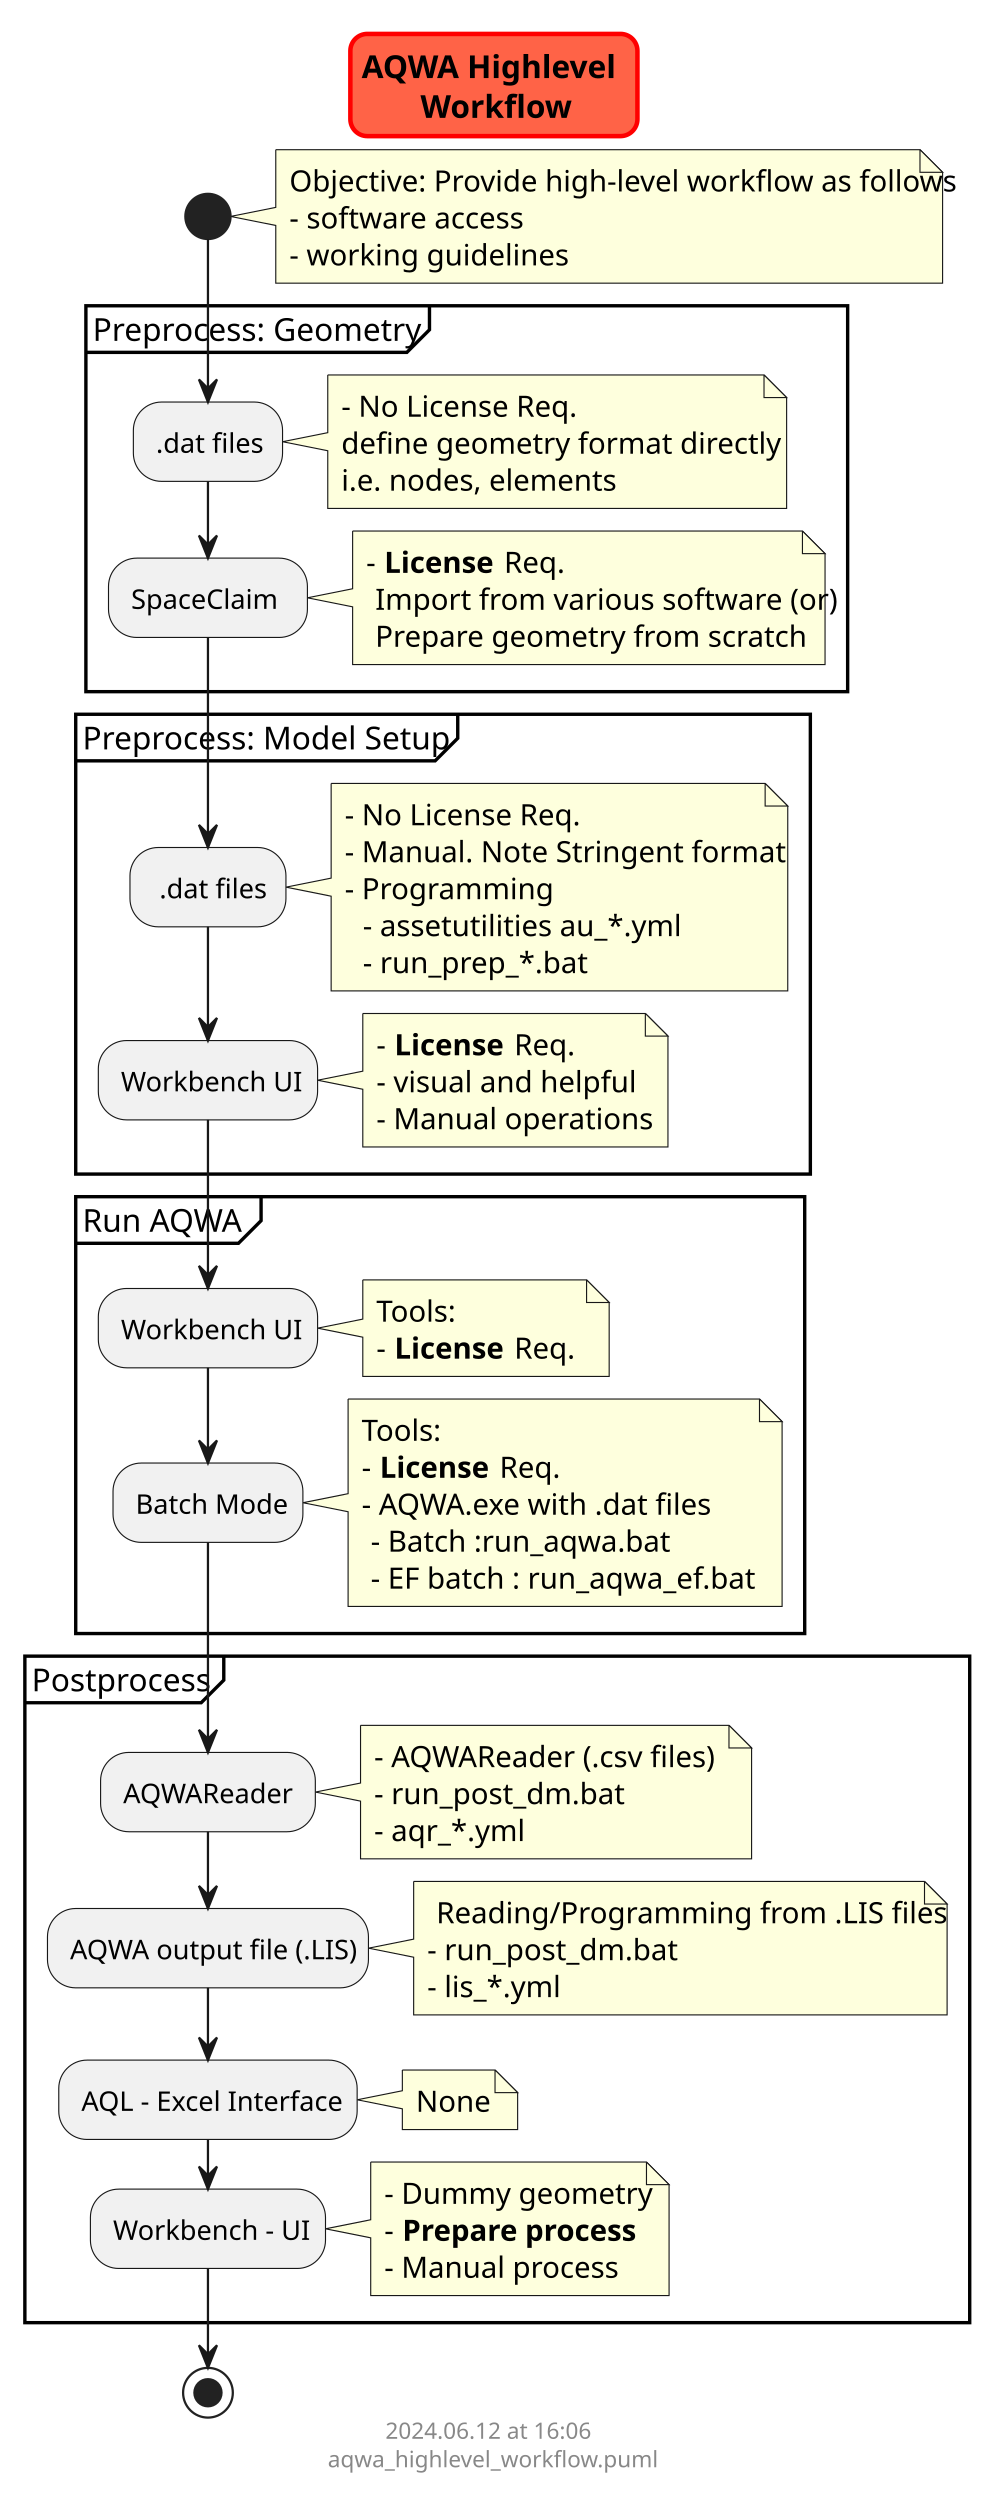
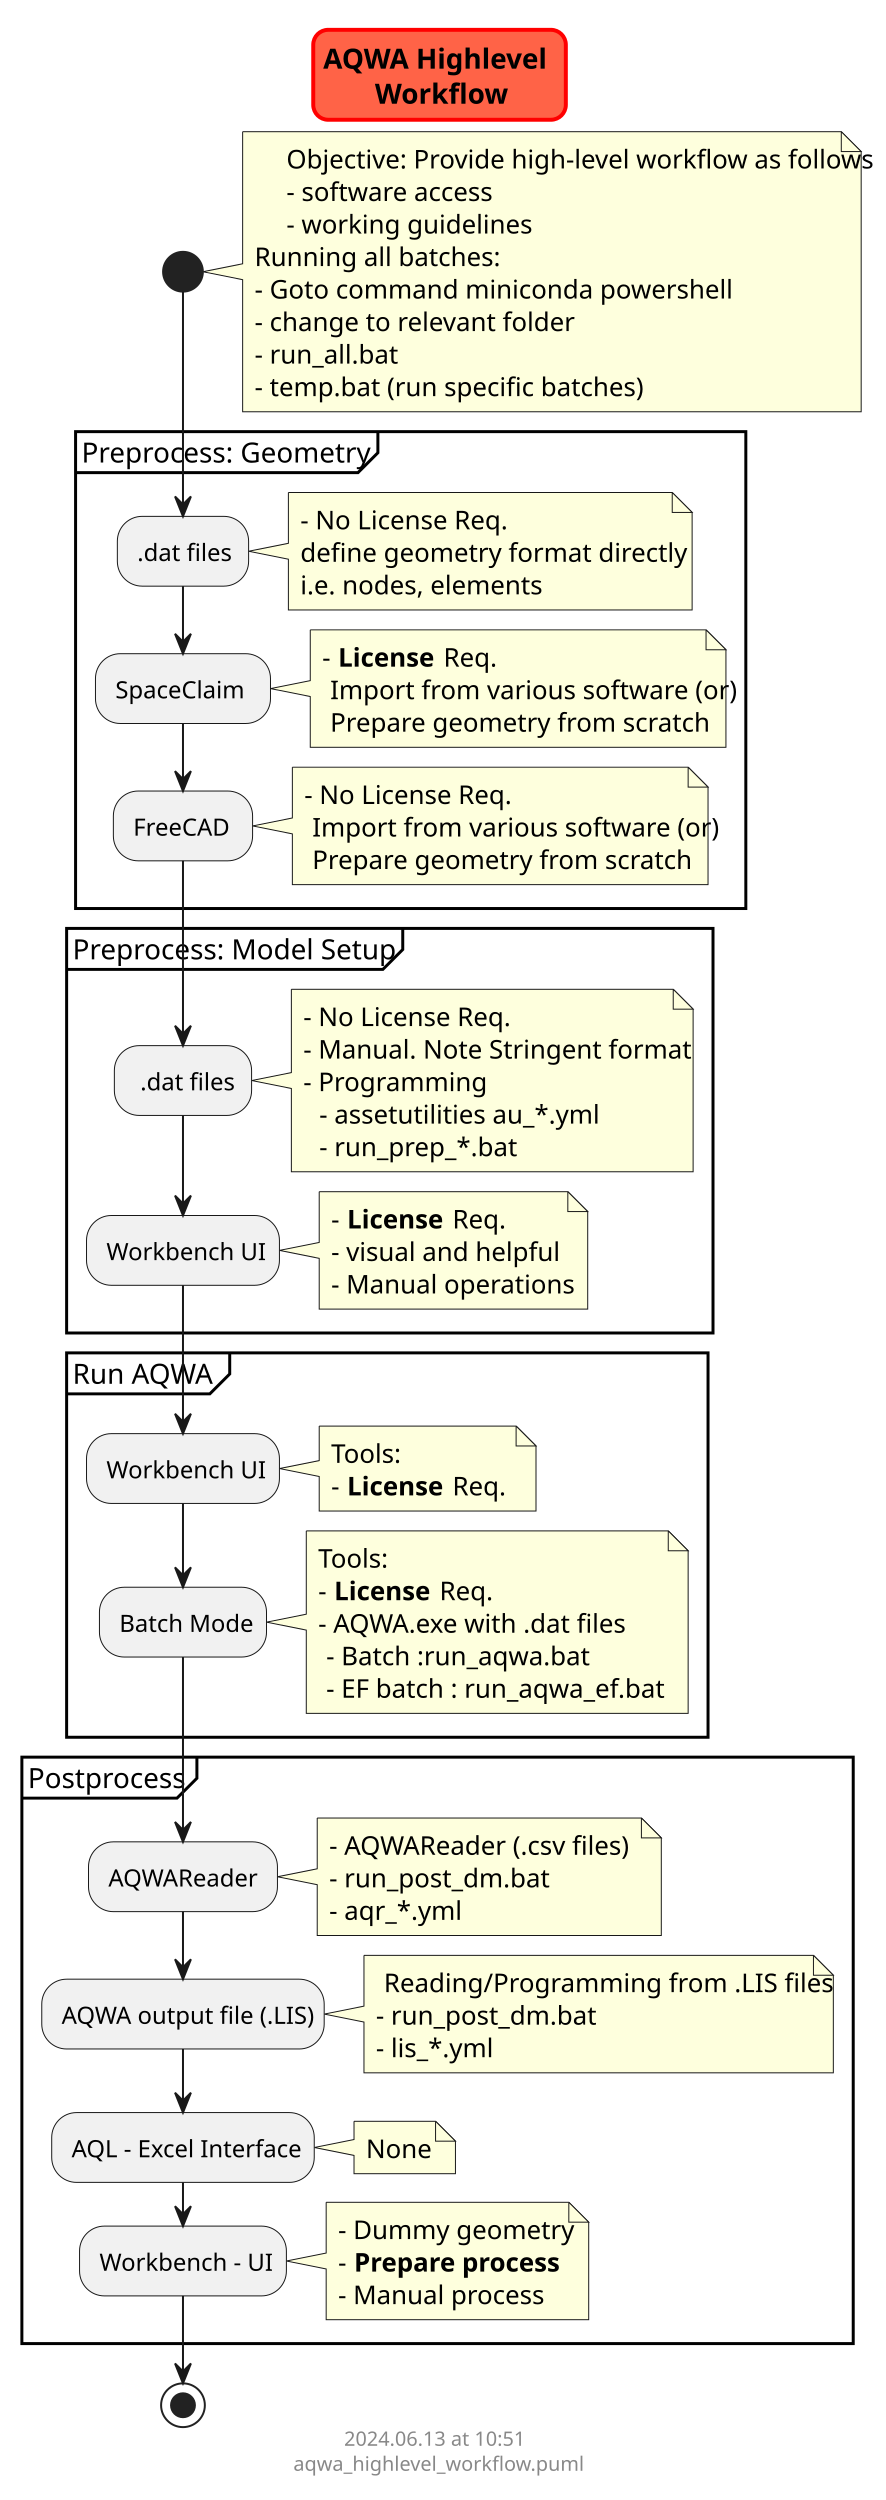
- <svg xmlns="http://www.w3.org/2000/svg" contentStyleType="text/css" height="3318px" preserveAspectRatio="none" style="width:1320px;height:3318px;background:#FFFFFF;" version="1.1" viewBox="0 0 1320 3318" width="1320px" zoomAndPan="magnify">
+ <svg xmlns="http://www.w3.org/2000/svg" contentStyleType="text/css" height="3771px" preserveAspectRatio="none" style="width:1335px;height:3771px;background:#FFFFFF;" version="1.1" viewBox="0 0 1335 3771" width="1335px" zoomAndPan="magnify">
  <defs />
  <g>
-     <rect fill="#FF6347" height="135.656" id="_title" rx="22.5" ry="22.5" style="stroke:#FF0000;stroke-width:6.0;" width="381" x="465" y="45" />
-     <text fill="#000000" font-family="sans-serif" font-size="42" font-weight="bold" lengthAdjust="spacing" textLength="339" x="480" y="103.6">AQWA Highlevel</text>
-     <text fill="#000000" font-family="sans-serif" font-size="42" font-weight="bold" lengthAdjust="spacing" textLength="195" x="558" y="156.428">Workflow</text>
-     <path d="M366,198.656 L366,275.238 L306,287.238 L366,299.238 L366,375.82 A0,0 0 0 0 366,375.82 L1251,375.82 A0,0 0 0 0 1251,375.82 L1251,228.656 L1221,198.656 L366,198.656 A0,0 0 0 0 366,198.656 " fill="#FEFFDD" style="stroke:#181818;stroke-width:1.5;" />
-     <path d="M1221,198.656 L1221,228.656 L1251,228.656 L1221,198.656 " fill="#FEFFDD" style="stroke:#181818;stroke-width:1.5;" />
-     <text fill="#000000" font-family="sans-serif" font-size="39" lengthAdjust="spacing" textLength="822" x="384" y="254.142">Objective: Provide high-level workflow as follows</text>
-     <text fill="#000000" font-family="sans-serif" font-size="39" lengthAdjust="spacing" textLength="306" x="384" y="303.196">- software access</text>
-     <text fill="#000000" font-family="sans-serif" font-size="39" lengthAdjust="spacing" textLength="342" x="384" y="352.251">- working guidelines</text>
-     <ellipse cx="276" cy="287.238" fill="#222222" rx="30" ry="30" style="stroke:#222222;stroke-width:3.0;" />
-     <rect fill="none" height="512.156" style="stroke:#000000;stroke-width:4.5;" width="1011" x="114" y="405.82" />
-     <path d="M570,405.82 L570,437.648 L540,467.648 L114,467.648 " fill="none" style="stroke:#000000;stroke-width:4.5;" />
-     <text fill="#000000" font-family="sans-serif" font-size="42" lengthAdjust="spacing" textLength="426" x="123" y="452.42">Preprocess: Geometry</text>
-     <path d="M435,497.648 L435,574.231 L375,586.231 L435,598.231 L435,674.812 A0,0 0 0 0 435,674.812 L1044,674.812 A0,0 0 0 0 1044,674.812 L1044,527.648 L1014,497.648 L435,497.648 A0,0 0 0 0 435,497.648 " fill="#FEFFDD" style="stroke:#181818;stroke-width:1.5;" />
-     <path d="M1014,497.648 L1014,527.648 L1044,527.648 L1014,497.648 " fill="#FEFFDD" style="stroke:#181818;stroke-width:1.5;" />
-     <text fill="#000000" font-family="sans-serif" font-size="39" lengthAdjust="spacing" textLength="312" x="453" y="553.134">- No License Req.</text>
-     <text fill="#000000" font-family="sans-serif" font-size="39" lengthAdjust="spacing" textLength="534" x="453" y="602.188">define geometry format directly</text>
-     <text fill="#000000" font-family="sans-serif" font-size="39" lengthAdjust="spacing" textLength="354" x="453" y="651.243">i.e. nodes, elements</text>
-     <rect fill="#F1F1F1" height="105.281" rx="37.5" ry="37.5" style="stroke:#181818;stroke-width:1.5;" width="198" x="177" y="533.59" />
-     <text fill="#000000" font-family="sans-serif" font-size="36" lengthAdjust="spacing" textLength="138" x="207" y="600.961">.dat files</text>
-     <path d="M468,704.812 L468,781.394 L408,793.394 L468,805.394 L468,881.977 A0,0 0 0 0 468,881.977 L1095,881.977 A0,0 0 0 0 1095,881.977 L1095,734.812 L1065,704.812 L468,704.812 A0,0 0 0 0 468,704.812 " fill="#FEFFDD" style="stroke:#181818;stroke-width:1.5;" />
-     <path d="M1065,704.812 L1065,734.812 L1095,734.812 L1065,704.812 " fill="#FEFFDD" style="stroke:#181818;stroke-width:1.5;" />
-     <text fill="#000000" font-family="sans-serif" font-size="39" lengthAdjust="spacing" textLength="12" x="486" y="760.298">-</text>
-     <text fill="#000000" font-family="sans-serif" font-size="39" font-weight="bold" lengthAdjust="spacing" textLength="147" x="510" y="760.298">License</text>
-     <text fill="#000000" font-family="sans-serif" font-size="39" lengthAdjust="spacing" textLength="81" x="669" y="760.298">Req.</text>
-     <text fill="#000000" font-family="sans-serif" font-size="39" lengthAdjust="spacing" textLength="552" x="498" y="809.352">Import from various software (or)</text>
-     <text fill="#000000" font-family="sans-serif" font-size="39" lengthAdjust="spacing" textLength="537" x="498" y="858.407">Prepare geometry from scratch</text>
-     <rect fill="#F1F1F1" height="105.281" rx="37.5" ry="37.5" style="stroke:#181818;stroke-width:1.5;" width="264" x="144" y="740.754" />
-     <text fill="#000000" font-family="sans-serif" font-size="36" lengthAdjust="spacing" textLength="204" x="174" y="808.125">SpaceClaim</text>
-     <rect fill="none" height="610.266" style="stroke:#000000;stroke-width:4.5;" width="975" x="100.5" y="947.977" />
-     <path d="M607.5,947.977 L607.5,979.805 L577.5,1009.805 L100.5,1009.805 " fill="none" style="stroke:#000000;stroke-width:4.5;" />
-     <text fill="#000000" font-family="sans-serif" font-size="42" lengthAdjust="spacing" textLength="477" x="109.5" y="994.576">Preprocess: Model Setup</text>
-     <path d="M439.5,1039.805 L439.5,1165.441 L379.5,1177.441 L439.5,1189.441 L439.5,1315.078 A0,0 0 0 0 439.5,1315.078 L1045.5,1315.078 A0,0 0 0 0 1045.5,1315.078 L1045.5,1069.805 L1015.5,1039.805 L439.5,1039.805 A0,0 0 0 0 439.5,1039.805 " fill="#FEFFDD" style="stroke:#181818;stroke-width:1.5;" />
-     <path d="M1015.5,1039.805 L1015.5,1069.805 L1045.5,1069.805 L1015.5,1039.805 " fill="#FEFFDD" style="stroke:#181818;stroke-width:1.5;" />
-     <text fill="#000000" font-family="sans-serif" font-size="39" lengthAdjust="spacing" textLength="312" x="457.5" y="1095.29">- No License Req.</text>
-     <text fill="#000000" font-family="sans-serif" font-size="39" lengthAdjust="spacing" textLength="543" x="457.5" y="1144.345">- Manual. Note Stringent format</text>
-     <text fill="#000000" font-family="sans-serif" font-size="39" lengthAdjust="spacing" textLength="255" x="457.5" y="1193.399">- Programming</text>
-     <text fill="#000000" font-family="sans-serif" font-size="39" lengthAdjust="spacing" textLength="408" x="481.5" y="1242.454">- assetutilities au_*.yml</text>
-     <text fill="#000000" font-family="sans-serif" font-size="39" lengthAdjust="spacing" textLength="276" x="481.5" y="1291.509">- run_prep_*.bat</text>
-     <rect fill="#F1F1F1" height="105.281" rx="37.5" ry="37.5" style="stroke:#181818;stroke-width:1.5;" width="207" x="172.5" y="1124.801" />
-     <text fill="#000000" font-family="sans-serif" font-size="36" lengthAdjust="spacing" textLength="138" x="211.5" y="1192.172">.dat files</text>
-     <path d="M481.5,1345.078 L481.5,1421.66 L421.5,1433.66 L481.5,1445.66 L481.5,1522.242 A0,0 0 0 0 481.5,1522.242 L886.5,1522.242 A0,0 0 0 0 886.5,1522.242 L886.5,1375.078 L856.5,1345.078 L481.5,1345.078 A0,0 0 0 0 481.5,1345.078 " fill="#FEFFDD" style="stroke:#181818;stroke-width:1.5;" />
-     <path d="M856.5,1345.078 L856.5,1375.078 L886.5,1375.078 L856.5,1345.078 " fill="#FEFFDD" style="stroke:#181818;stroke-width:1.5;" />
-     <text fill="#000000" font-family="sans-serif" font-size="39" lengthAdjust="spacing" textLength="12" x="499.5" y="1400.563">-</text>
-     <text fill="#000000" font-family="sans-serif" font-size="39" font-weight="bold" lengthAdjust="spacing" textLength="147" x="523.5" y="1400.563">License</text>
-     <text fill="#000000" font-family="sans-serif" font-size="39" lengthAdjust="spacing" textLength="81" x="682.5" y="1400.563">Req.</text>
-     <text fill="#000000" font-family="sans-serif" font-size="39" lengthAdjust="spacing" textLength="318" x="499.5" y="1449.618">- visual and helpful</text>
-     <text fill="#000000" font-family="sans-serif" font-size="39" lengthAdjust="spacing" textLength="342" x="499.5" y="1498.673">- Manual operations</text>
-     <rect fill="#F1F1F1" height="105.281" rx="37.5" ry="37.5" style="stroke:#181818;stroke-width:1.5;" width="291" x="130.5" y="1381.02" />
-     <text fill="#000000" font-family="sans-serif" font-size="36" lengthAdjust="spacing" textLength="231" x="160.5" y="1448.391">Workbench UI</text>
-     <rect fill="none" height="579.797" style="stroke:#000000;stroke-width:4.5;" width="967.5" x="100.5" y="1588.242" />
-     <path d="M346.5,1588.242 L346.5,1620.07 L316.5,1650.07 L100.5,1650.07 " fill="none" style="stroke:#000000;stroke-width:4.5;" />
-     <text fill="#000000" font-family="sans-serif" font-size="42" lengthAdjust="spacing" textLength="216" x="109.5" y="1634.842">Run AQWA</text>
-     <path d="M481.5,1698.656 L481.5,1750.711 L421.5,1762.711 L481.5,1774.711 L481.5,1826.766 A0,0 0 0 0 481.5,1826.766 L808.5,1826.766 A0,0 0 0 0 808.5,1826.766 L808.5,1728.656 L778.5,1698.656 L481.5,1698.656 A0,0 0 0 0 481.5,1698.656 " fill="#FEFFDD" style="stroke:#181818;stroke-width:1.5;" />
-     <path d="M778.5,1698.656 L778.5,1728.656 L808.5,1728.656 L778.5,1698.656 " fill="#FEFFDD" style="stroke:#181818;stroke-width:1.5;" />
-     <text fill="#000000" font-family="sans-serif" font-size="39" lengthAdjust="spacing" textLength="105" x="499.5" y="1754.142">Tools:</text>
-     <text fill="#000000" font-family="sans-serif" font-size="39" lengthAdjust="spacing" textLength="12" x="499.5" y="1803.196">-</text>
-     <text fill="#000000" font-family="sans-serif" font-size="39" font-weight="bold" lengthAdjust="spacing" textLength="147" x="523.5" y="1803.196">License</text>
-     <text fill="#000000" font-family="sans-serif" font-size="39" lengthAdjust="spacing" textLength="81" x="682.5" y="1803.196">Req.</text>
-     <rect fill="#F1F1F1" height="105.281" rx="37.5" ry="37.5" style="stroke:#181818;stroke-width:1.5;" width="291" x="130.5" y="1710.07" />
-     <text fill="#000000" font-family="sans-serif" font-size="36" lengthAdjust="spacing" textLength="231" x="160.5" y="1777.441">Workbench UI</text>
-     <path d="M462,1856.766 L462,1982.402 L402,1994.402 L462,2006.402 L462,2132.039 A0,0 0 0 0 462,2132.039 L1038,2132.039 A0,0 0 0 0 1038,2132.039 L1038,1886.766 L1008,1856.766 L462,1856.766 A0,0 0 0 0 462,1856.766 " fill="#FEFFDD" style="stroke:#181818;stroke-width:1.5;" />
-     <path d="M1008,1856.766 L1008,1886.766 L1038,1886.766 L1008,1856.766 " fill="#FEFFDD" style="stroke:#181818;stroke-width:1.5;" />
-     <text fill="#000000" font-family="sans-serif" font-size="39" lengthAdjust="spacing" textLength="105" x="480" y="1912.251">Tools:</text>
-     <text fill="#000000" font-family="sans-serif" font-size="39" lengthAdjust="spacing" textLength="12" x="480" y="1961.306">-</text>
-     <text fill="#000000" font-family="sans-serif" font-size="39" font-weight="bold" lengthAdjust="spacing" textLength="147" x="504" y="1961.306">License</text>
-     <text fill="#000000" font-family="sans-serif" font-size="39" lengthAdjust="spacing" textLength="81" x="663" y="1961.306">Req.</text>
-     <text fill="#000000" font-family="sans-serif" font-size="39" lengthAdjust="spacing" textLength="462" x="480" y="2010.36">- AQWA.exe with .dat files</text>
-     <text fill="#000000" font-family="sans-serif" font-size="39" lengthAdjust="spacing" textLength="381" x="492" y="2059.415">- Batch :run_aqwa.bat</text>
-     <text fill="#000000" font-family="sans-serif" font-size="39" lengthAdjust="spacing" textLength="501" x="492" y="2108.47">- EF batch : run_aqwa_ef.bat</text>
-     <rect fill="#F1F1F1" height="105.281" rx="37.5" ry="37.5" style="stroke:#181818;stroke-width:1.5;" width="252" x="150" y="1941.762" />
-     <text fill="#000000" font-family="sans-serif" font-size="36" lengthAdjust="spacing" textLength="192" x="180" y="2009.133">Batch Mode</text>
-     <rect fill="none" height="884.602" style="stroke:#000000;stroke-width:4.5;" width="1254" x="33" y="2198.039" />
-     <path d="M297,2198.039 L297,2229.867 L267,2259.867 L33,2259.867 " fill="none" style="stroke:#000000;stroke-width:4.5;" />
-     <text fill="#000000" font-family="sans-serif" font-size="42" lengthAdjust="spacing" textLength="234" x="42" y="2244.639">Postprocess</text>
-     <path d="M478.5,2289.867 L478.5,2366.449 L418.5,2378.449 L478.5,2390.449 L478.5,2467.031 A0,0 0 0 0 478.5,2467.031 L997.5,2467.031 A0,0 0 0 0 997.5,2467.031 L997.5,2319.867 L967.5,2289.867 L478.5,2289.867 A0,0 0 0 0 478.5,2289.867 " fill="#FEFFDD" style="stroke:#181818;stroke-width:1.5;" />
-     <path d="M967.5,2289.867 L967.5,2319.867 L997.5,2319.867 L967.5,2289.867 " fill="#FEFFDD" style="stroke:#181818;stroke-width:1.5;" />
-     <text fill="#000000" font-family="sans-serif" font-size="39" lengthAdjust="spacing" textLength="456" x="496.5" y="2345.352">- AQWAReader (.csv files)</text>
-     <text fill="#000000" font-family="sans-serif" font-size="39" lengthAdjust="spacing" textLength="315" x="496.5" y="2394.407">- run_post_dm.bat</text>
-     <text fill="#000000" font-family="sans-serif" font-size="39" lengthAdjust="spacing" textLength="189" x="496.5" y="2443.462">- aqr_*.yml</text>
-     <rect fill="#F1F1F1" height="105.281" rx="37.5" ry="37.5" style="stroke:#181818;stroke-width:1.5;" width="285" x="133.5" y="2325.809" />
-     <text fill="#000000" font-family="sans-serif" font-size="36" lengthAdjust="spacing" textLength="225" x="163.5" y="2393.18">AQWAReader</text>
-     <path d="M549,2497.031 L549,2573.613 L489,2585.613 L549,2597.613 L549,2674.195 A0,0 0 0 0 549,2674.195 L1257,2674.195 A0,0 0 0 0 1257,2674.195 L1257,2527.031 L1227,2497.031 L549,2497.031 A0,0 0 0 0 549,2497.031 " fill="#FEFFDD" style="stroke:#181818;stroke-width:1.5;" />
-     <path d="M1227,2497.031 L1227,2527.031 L1257,2527.031 L1227,2497.031 " fill="#FEFFDD" style="stroke:#181818;stroke-width:1.5;" />
-     <text fill="#000000" font-family="sans-serif" font-size="39" lengthAdjust="spacing" textLength="633" x="579" y="2552.517">Reading/Programming from .LIS files</text>
-     <text fill="#000000" font-family="sans-serif" font-size="39" lengthAdjust="spacing" textLength="315" x="567" y="2601.571">- run_post_dm.bat</text>
-     <text fill="#000000" font-family="sans-serif" font-size="39" lengthAdjust="spacing" textLength="174" x="567" y="2650.626">- lis_*.yml</text>
-     <rect fill="#F1F1F1" height="105.281" rx="37.5" ry="37.5" style="stroke:#181818;stroke-width:1.5;" width="426" x="63" y="2532.973" />
-     <text fill="#000000" font-family="sans-serif" font-size="36" lengthAdjust="spacing" textLength="366" x="93" y="2600.344">AQWA output file (.LIS)</text>
-     <path d="M534,2747.309 L534,2774.836 L474,2786.836 L534,2798.836 L534,2826.363 A0,0 0 0 0 534,2826.363 L687,2826.363 A0,0 0 0 0 687,2826.363 L687,2777.309 L657,2747.309 L534,2747.309 A0,0 0 0 0 534,2747.309 " fill="#FEFFDD" style="stroke:#181818;stroke-width:1.5;" />
-     <path d="M657,2747.309 L657,2777.309 L687,2777.309 L657,2747.309 " fill="#FEFFDD" style="stroke:#181818;stroke-width:1.5;" />
-     <text fill="#000000" font-family="sans-serif" font-size="39" lengthAdjust="spacing" textLength="90" x="552" y="2802.794">None</text>
-     <rect fill="#F1F1F1" height="105.281" rx="37.5" ry="37.5" style="stroke:#181818;stroke-width:1.5;" width="396" x="78" y="2734.195" />
-     <text fill="#000000" font-family="sans-serif" font-size="36" lengthAdjust="spacing" textLength="336" x="108" y="2801.566">AQL - Excel Interface</text>
-     <path d="M492,2869.477 L492,2946.059 L432,2958.059 L492,2970.059 L492,3046.641 A0,0 0 0 0 492,3046.641 L888,3046.641 A0,0 0 0 0 888,3046.641 L888,2899.477 L858,2869.477 L492,2869.477 A0,0 0 0 0 492,2869.477 " fill="#FEFFDD" style="stroke:#181818;stroke-width:1.5;" />
-     <path d="M858,2869.477 L858,2899.477 L888,2899.477 L858,2869.477 " fill="#FEFFDD" style="stroke:#181818;stroke-width:1.5;" />
-     <text fill="#000000" font-family="sans-serif" font-size="39" lengthAdjust="spacing" textLength="333" x="510" y="2924.962">- Dummy geometry</text>
-     <text fill="#000000" font-family="sans-serif" font-size="39" lengthAdjust="spacing" textLength="12" x="510" y="2974.017">-</text>
-     <text fill="#000000" font-family="sans-serif" font-size="39" font-weight="bold" lengthAdjust="spacing" textLength="309" x="534" y="2974.017">Prepare process</text>
-     <text fill="#000000" font-family="sans-serif" font-size="39" lengthAdjust="spacing" textLength="300" x="510" y="3023.071">- Manual process</text>
-     <rect fill="#F1F1F1" height="105.281" rx="37.5" ry="37.5" style="stroke:#181818;stroke-width:1.5;" width="312" x="120" y="2905.418" />
-     <text fill="#000000" font-family="sans-serif" font-size="36" lengthAdjust="spacing" textLength="252" x="150" y="2972.789">Workbench - UI</text>
-     <ellipse cx="276" cy="3175.641" fill="none" rx="33" ry="33" style="stroke:#222222;stroke-width:3.0;" />
-     <ellipse cx="276" cy="3175.641" fill="#222222" rx="18" ry="18" style="stroke:#222222;stroke-width:3.0;" />
-     <line style="stroke:#181818;stroke-width:3.0;" x1="276" x2="276" y1="638.871" y2="740.754" />
-     <polygon fill="#181818" points="264,710.754,276,740.754,288,710.754,276,722.754" style="stroke:#181818;stroke-width:3.0;" />
-     <line style="stroke:#181818;stroke-width:3.0;" x1="276" x2="276" y1="317.238" y2="533.59" />
-     <polygon fill="#181818" points="264,503.59,276,533.59,288,503.59,276,515.59" style="stroke:#181818;stroke-width:3.0;" />
-     <line style="stroke:#181818;stroke-width:3.0;" x1="276" x2="276" y1="1230.082" y2="1381.02" />
-     <polygon fill="#181818" points="264,1351.02,276,1381.02,288,1351.02,276,1363.02" style="stroke:#181818;stroke-width:3.0;" />
-     <line style="stroke:#181818;stroke-width:3.0;" x1="276" x2="276" y1="846.035" y2="1124.801" />
-     <polygon fill="#181818" points="264,1094.801,276,1124.801,288,1094.801,276,1106.801" style="stroke:#181818;stroke-width:3.0;" />
-     <line style="stroke:#181818;stroke-width:3.0;" x1="276" x2="276" y1="1815.352" y2="1941.762" />
-     <polygon fill="#181818" points="264,1911.762,276,1941.762,288,1911.762,276,1923.762" style="stroke:#181818;stroke-width:3.0;" />
-     <line style="stroke:#181818;stroke-width:3.0;" x1="276" x2="276" y1="1486.301" y2="1710.07" />
-     <polygon fill="#181818" points="264,1680.07,276,1710.07,288,1680.07,276,1692.07" style="stroke:#181818;stroke-width:3.0;" />
-     <line style="stroke:#181818;stroke-width:3.0;" x1="276" x2="276" y1="2431.09" y2="2532.973" />
-     <polygon fill="#181818" points="264,2502.973,276,2532.973,288,2502.973,276,2514.973" style="stroke:#181818;stroke-width:3.0;" />
-     <line style="stroke:#181818;stroke-width:3.0;" x1="276" x2="276" y1="2638.254" y2="2734.195" />
-     <polygon fill="#181818" points="264,2704.195,276,2734.195,288,2704.195,276,2716.195" style="stroke:#181818;stroke-width:3.0;" />
-     <line style="stroke:#181818;stroke-width:3.0;" x1="276" x2="276" y1="2839.477" y2="2905.418" />
-     <polygon fill="#181818" points="264,2875.418,276,2905.418,288,2875.418,276,2887.418" style="stroke:#181818;stroke-width:3.0;" />
-     <line style="stroke:#181818;stroke-width:3.0;" x1="276" x2="276" y1="2047.043" y2="2325.809" />
-     <polygon fill="#181818" points="264,2295.809,276,2325.809,288,2295.809,276,2307.809" style="stroke:#181818;stroke-width:3.0;" />
-     <line style="stroke:#181818;stroke-width:3.0;" x1="276" x2="276" y1="3010.699" y2="3142.641" />
-     <polygon fill="#181818" points="264,3112.641,276,3142.641,288,3112.641,276,3124.641" style="stroke:#181818;stroke-width:3.0;" />
-     <text fill="#888888" font-family="sans-serif" font-size="30" lengthAdjust="spacing" textLength="288" x="511.5" y="3236.783">2024.06.12 at 16:06</text>
-     <text fill="#888888" font-family="sans-serif" font-size="30" lengthAdjust="spacing" textLength="441" x="435" y="3274.518">aqwa_highlevel_workflow.puml</text>
+     <rect fill="#FF6347" height="135.656" id="_title" rx="22.5" ry="22.5" style="stroke:#FF0000;stroke-width:6.0;" width="381" x="472.5" y="45" />
+     <text fill="#000000" font-family="sans-serif" font-size="42" font-weight="bold" lengthAdjust="spacing" textLength="339" x="487.5" y="103.6">AQWA Highlevel</text>
+     <text fill="#000000" font-family="sans-serif" font-size="42" font-weight="bold" lengthAdjust="spacing" textLength="195" x="565.5" y="156.428">Workflow</text>
+     <path d="M366,198.656 L366,397.875 L306,409.875 L366,421.875 L366,621.094 A0,0 0 0 0 366,621.094 L1299,621.094 A0,0 0 0 0 1299,621.094 L1299,228.656 L1269,198.656 L366,198.656 A0,0 0 0 0 366,198.656 " fill="#FEFFDD" style="stroke:#181818;stroke-width:1.5;" />
+     <path d="M1269,198.656 L1269,228.656 L1299,228.656 L1269,198.656 " fill="#FEFFDD" style="stroke:#181818;stroke-width:1.5;" />
+     <text fill="#000000" font-family="sans-serif" font-size="39" lengthAdjust="spacing" textLength="822" x="432" y="254.142">Objective: Provide high-level workflow as follows</text>
+     <text fill="#000000" font-family="sans-serif" font-size="39" lengthAdjust="spacing" textLength="306" x="432" y="303.196">- software access</text>
+     <text fill="#000000" font-family="sans-serif" font-size="39" lengthAdjust="spacing" textLength="342" x="432" y="352.251">- working guidelines</text>
+     <text fill="#000000" font-family="sans-serif" font-size="39" lengthAdjust="spacing" textLength="354" x="384" y="401.306">Running all batches:</text>
+     <text fill="#000000" font-family="sans-serif" font-size="39" lengthAdjust="spacing" textLength="675" x="384" y="450.36">- Goto command miniconda powershell</text>
+     <text fill="#000000" font-family="sans-serif" font-size="39" lengthAdjust="spacing" textLength="444" x="384" y="499.415">- change to relevant folder</text>
+     <text fill="#000000" font-family="sans-serif" font-size="39" lengthAdjust="spacing" textLength="204" x="384" y="548.47">- run_all.bat</text>
+     <text fill="#000000" font-family="sans-serif" font-size="39" lengthAdjust="spacing" textLength="561" x="384" y="597.524">- temp.bat (run specific batches)</text>
+     <ellipse cx="276" cy="409.875" fill="#222222" rx="30" ry="30" style="stroke:#222222;stroke-width:3.0;" />
+     <rect fill="none" height="719.32" style="stroke:#000000;stroke-width:4.5;" width="1011" x="114" y="651.094" />
+     <path d="M570,651.094 L570,682.922 L540,712.922 L114,712.922 " fill="none" style="stroke:#000000;stroke-width:4.5;" />
+     <text fill="#000000" font-family="sans-serif" font-size="42" lengthAdjust="spacing" textLength="426" x="123" y="697.693">Preprocess: Geometry</text>
+     <path d="M435,742.922 L435,819.504 L375,831.504 L435,843.504 L435,920.086 A0,0 0 0 0 435,920.086 L1044,920.086 A0,0 0 0 0 1044,920.086 L1044,772.922 L1014,742.922 L435,742.922 A0,0 0 0 0 435,742.922 " fill="#FEFFDD" style="stroke:#181818;stroke-width:1.5;" />
+     <path d="M1014,742.922 L1014,772.922 L1044,772.922 L1014,742.922 " fill="#FEFFDD" style="stroke:#181818;stroke-width:1.5;" />
+     <text fill="#000000" font-family="sans-serif" font-size="39" lengthAdjust="spacing" textLength="312" x="453" y="798.407">- No License Req.</text>
+     <text fill="#000000" font-family="sans-serif" font-size="39" lengthAdjust="spacing" textLength="534" x="453" y="847.462">define geometry format directly</text>
+     <text fill="#000000" font-family="sans-serif" font-size="39" lengthAdjust="spacing" textLength="354" x="453" y="896.517">i.e. nodes, elements</text>
+     <rect fill="#F1F1F1" height="105.281" rx="37.5" ry="37.5" style="stroke:#181818;stroke-width:1.5;" width="198" x="177" y="778.863" />
+     <text fill="#000000" font-family="sans-serif" font-size="36" lengthAdjust="spacing" textLength="138" x="207" y="846.234">.dat files</text>
+     <path d="M468,950.086 L468,1026.668 L408,1038.668 L468,1050.668 L468,1127.25 A0,0 0 0 0 468,1127.25 L1095,1127.25 A0,0 0 0 0 1095,1127.25 L1095,980.086 L1065,950.086 L468,950.086 A0,0 0 0 0 468,950.086 " fill="#FEFFDD" style="stroke:#181818;stroke-width:1.5;" />
+     <path d="M1065,950.086 L1065,980.086 L1095,980.086 L1065,950.086 " fill="#FEFFDD" style="stroke:#181818;stroke-width:1.5;" />
+     <text fill="#000000" font-family="sans-serif" font-size="39" lengthAdjust="spacing" textLength="12" x="486" y="1005.571">-</text>
+     <text fill="#000000" font-family="sans-serif" font-size="39" font-weight="bold" lengthAdjust="spacing" textLength="147" x="510" y="1005.571">License</text>
+     <text fill="#000000" font-family="sans-serif" font-size="39" lengthAdjust="spacing" textLength="81" x="669" y="1005.571">Req.</text>
+     <text fill="#000000" font-family="sans-serif" font-size="39" lengthAdjust="spacing" textLength="552" x="498" y="1054.626">Import from various software (or)</text>
+     <text fill="#000000" font-family="sans-serif" font-size="39" lengthAdjust="spacing" textLength="537" x="498" y="1103.681">Prepare geometry from scratch</text>
+     <rect fill="#F1F1F1" height="105.281" rx="37.5" ry="37.5" style="stroke:#181818;stroke-width:1.5;" width="264" x="144" y="986.027" />
+     <text fill="#000000" font-family="sans-serif" font-size="36" lengthAdjust="spacing" textLength="204" x="174" y="1053.398">SpaceClaim</text>
+     <path d="M441,1157.25 L441,1233.832 L381,1245.832 L441,1257.832 L441,1334.414 A0,0 0 0 0 441,1334.414 L1068,1334.414 A0,0 0 0 0 1068,1334.414 L1068,1187.25 L1038,1157.25 L441,1157.25 A0,0 0 0 0 441,1157.25 " fill="#FEFFDD" style="stroke:#181818;stroke-width:1.5;" />
+     <path d="M1038,1157.25 L1038,1187.25 L1068,1187.25 L1038,1157.25 " fill="#FEFFDD" style="stroke:#181818;stroke-width:1.5;" />
+     <text fill="#000000" font-family="sans-serif" font-size="39" lengthAdjust="spacing" textLength="312" x="459" y="1212.735">- No License Req.</text>
+     <text fill="#000000" font-family="sans-serif" font-size="39" lengthAdjust="spacing" textLength="552" x="471" y="1261.79">Import from various software (or)</text>
+     <text fill="#000000" font-family="sans-serif" font-size="39" lengthAdjust="spacing" textLength="537" x="471" y="1310.845">Prepare geometry from scratch</text>
+     <rect fill="#F1F1F1" height="105.281" rx="37.5" ry="37.5" style="stroke:#181818;stroke-width:1.5;" width="210" x="171" y="1193.191" />
+     <text fill="#000000" font-family="sans-serif" font-size="36" lengthAdjust="spacing" textLength="150" x="201" y="1260.562">FreeCAD</text>
+     <rect fill="none" height="610.266" style="stroke:#000000;stroke-width:4.5;" width="975" x="100.5" y="1400.414" />
+     <path d="M607.5,1400.414 L607.5,1432.242 L577.5,1462.242 L100.5,1462.242 " fill="none" style="stroke:#000000;stroke-width:4.5;" />
+     <text fill="#000000" font-family="sans-serif" font-size="42" lengthAdjust="spacing" textLength="477" x="109.5" y="1447.014">Preprocess: Model Setup</text>
+     <path d="M439.5,1492.242 L439.5,1617.879 L379.5,1629.879 L439.5,1641.879 L439.5,1767.516 A0,0 0 0 0 439.5,1767.516 L1045.5,1767.516 A0,0 0 0 0 1045.5,1767.516 L1045.5,1522.242 L1015.5,1492.242 L439.5,1492.242 A0,0 0 0 0 439.5,1492.242 " fill="#FEFFDD" style="stroke:#181818;stroke-width:1.5;" />
+     <path d="M1015.5,1492.242 L1015.5,1522.242 L1045.5,1522.242 L1015.5,1492.242 " fill="#FEFFDD" style="stroke:#181818;stroke-width:1.5;" />
+     <text fill="#000000" font-family="sans-serif" font-size="39" lengthAdjust="spacing" textLength="312" x="457.5" y="1547.727">- No License Req.</text>
+     <text fill="#000000" font-family="sans-serif" font-size="39" lengthAdjust="spacing" textLength="543" x="457.5" y="1596.782">- Manual. Note Stringent format</text>
+     <text fill="#000000" font-family="sans-serif" font-size="39" lengthAdjust="spacing" textLength="255" x="457.5" y="1645.837">- Programming</text>
+     <text fill="#000000" font-family="sans-serif" font-size="39" lengthAdjust="spacing" textLength="408" x="481.5" y="1694.892">- assetutilities au_*.yml</text>
+     <text fill="#000000" font-family="sans-serif" font-size="39" lengthAdjust="spacing" textLength="276" x="481.5" y="1743.946">- run_prep_*.bat</text>
+     <rect fill="#F1F1F1" height="105.281" rx="37.5" ry="37.5" style="stroke:#181818;stroke-width:1.5;" width="207" x="172.5" y="1577.238" />
+     <text fill="#000000" font-family="sans-serif" font-size="36" lengthAdjust="spacing" textLength="138" x="211.5" y="1644.609">.dat files</text>
+     <path d="M481.5,1797.516 L481.5,1874.098 L421.5,1886.098 L481.5,1898.098 L481.5,1974.68 A0,0 0 0 0 481.5,1974.68 L886.5,1974.68 A0,0 0 0 0 886.5,1974.68 L886.5,1827.516 L856.5,1797.516 L481.5,1797.516 A0,0 0 0 0 481.5,1797.516 " fill="#FEFFDD" style="stroke:#181818;stroke-width:1.5;" />
+     <path d="M856.5,1797.516 L856.5,1827.516 L886.5,1827.516 L856.5,1797.516 " fill="#FEFFDD" style="stroke:#181818;stroke-width:1.5;" />
+     <text fill="#000000" font-family="sans-serif" font-size="39" lengthAdjust="spacing" textLength="12" x="499.5" y="1853.001">-</text>
+     <text fill="#000000" font-family="sans-serif" font-size="39" font-weight="bold" lengthAdjust="spacing" textLength="147" x="523.5" y="1853.001">License</text>
+     <text fill="#000000" font-family="sans-serif" font-size="39" lengthAdjust="spacing" textLength="81" x="682.5" y="1853.001">Req.</text>
+     <text fill="#000000" font-family="sans-serif" font-size="39" lengthAdjust="spacing" textLength="318" x="499.5" y="1902.056">- visual and helpful</text>
+     <text fill="#000000" font-family="sans-serif" font-size="39" lengthAdjust="spacing" textLength="342" x="499.5" y="1951.11">- Manual operations</text>
+     <rect fill="#F1F1F1" height="105.281" rx="37.5" ry="37.5" style="stroke:#181818;stroke-width:1.5;" width="291" x="130.5" y="1833.457" />
+     <text fill="#000000" font-family="sans-serif" font-size="36" lengthAdjust="spacing" textLength="231" x="160.5" y="1900.828">Workbench UI</text>
+     <rect fill="none" height="579.797" style="stroke:#000000;stroke-width:4.5;" width="967.5" x="100.5" y="2040.68" />
+     <path d="M346.5,2040.68 L346.5,2072.508 L316.5,2102.508 L100.5,2102.508 " fill="none" style="stroke:#000000;stroke-width:4.5;" />
+     <text fill="#000000" font-family="sans-serif" font-size="42" lengthAdjust="spacing" textLength="216" x="109.5" y="2087.279">Run AQWA</text>
+     <path d="M481.5,2151.094 L481.5,2203.148 L421.5,2215.148 L481.5,2227.148 L481.5,2279.203 A0,0 0 0 0 481.5,2279.203 L808.5,2279.203 A0,0 0 0 0 808.5,2279.203 L808.5,2181.094 L778.5,2151.094 L481.5,2151.094 A0,0 0 0 0 481.5,2151.094 " fill="#FEFFDD" style="stroke:#181818;stroke-width:1.5;" />
+     <path d="M778.5,2151.094 L778.5,2181.094 L808.5,2181.094 L778.5,2151.094 " fill="#FEFFDD" style="stroke:#181818;stroke-width:1.5;" />
+     <text fill="#000000" font-family="sans-serif" font-size="39" lengthAdjust="spacing" textLength="105" x="499.5" y="2206.579">Tools:</text>
+     <text fill="#000000" font-family="sans-serif" font-size="39" lengthAdjust="spacing" textLength="12" x="499.5" y="2255.634">-</text>
+     <text fill="#000000" font-family="sans-serif" font-size="39" font-weight="bold" lengthAdjust="spacing" textLength="147" x="523.5" y="2255.634">License</text>
+     <text fill="#000000" font-family="sans-serif" font-size="39" lengthAdjust="spacing" textLength="81" x="682.5" y="2255.634">Req.</text>
+     <rect fill="#F1F1F1" height="105.281" rx="37.5" ry="37.5" style="stroke:#181818;stroke-width:1.5;" width="291" x="130.5" y="2162.508" />
+     <text fill="#000000" font-family="sans-serif" font-size="36" lengthAdjust="spacing" textLength="231" x="160.5" y="2229.879">Workbench UI</text>
+     <path d="M462,2309.203 L462,2434.84 L402,2446.84 L462,2458.84 L462,2584.477 A0,0 0 0 0 462,2584.477 L1038,2584.477 A0,0 0 0 0 1038,2584.477 L1038,2339.203 L1008,2309.203 L462,2309.203 A0,0 0 0 0 462,2309.203 " fill="#FEFFDD" style="stroke:#181818;stroke-width:1.5;" />
+     <path d="M1008,2309.203 L1008,2339.203 L1038,2339.203 L1008,2309.203 " fill="#FEFFDD" style="stroke:#181818;stroke-width:1.5;" />
+     <text fill="#000000" font-family="sans-serif" font-size="39" lengthAdjust="spacing" textLength="105" x="480" y="2364.689">Tools:</text>
+     <text fill="#000000" font-family="sans-serif" font-size="39" lengthAdjust="spacing" textLength="12" x="480" y="2413.743">-</text>
+     <text fill="#000000" font-family="sans-serif" font-size="39" font-weight="bold" lengthAdjust="spacing" textLength="147" x="504" y="2413.743">License</text>
+     <text fill="#000000" font-family="sans-serif" font-size="39" lengthAdjust="spacing" textLength="81" x="663" y="2413.743">Req.</text>
+     <text fill="#000000" font-family="sans-serif" font-size="39" lengthAdjust="spacing" textLength="462" x="480" y="2462.798">- AQWA.exe with .dat files</text>
+     <text fill="#000000" font-family="sans-serif" font-size="39" lengthAdjust="spacing" textLength="381" x="492" y="2511.852">- Batch :run_aqwa.bat</text>
+     <text fill="#000000" font-family="sans-serif" font-size="39" lengthAdjust="spacing" textLength="501" x="492" y="2560.907">- EF batch : run_aqwa_ef.bat</text>
+     <rect fill="#F1F1F1" height="105.281" rx="37.5" ry="37.5" style="stroke:#181818;stroke-width:1.5;" width="252" x="150" y="2394.199" />
+     <text fill="#000000" font-family="sans-serif" font-size="36" lengthAdjust="spacing" textLength="192" x="180" y="2461.57">Batch Mode</text>
+     <rect fill="none" height="884.602" style="stroke:#000000;stroke-width:4.5;" width="1254" x="33" y="2650.477" />
+     <path d="M297,2650.477 L297,2682.305 L267,2712.305 L33,2712.305 " fill="none" style="stroke:#000000;stroke-width:4.5;" />
+     <text fill="#000000" font-family="sans-serif" font-size="42" lengthAdjust="spacing" textLength="234" x="42" y="2697.076">Postprocess</text>
+     <path d="M478.5,2742.305 L478.5,2818.887 L418.5,2830.887 L478.5,2842.887 L478.5,2919.469 A0,0 0 0 0 478.5,2919.469 L997.5,2919.469 A0,0 0 0 0 997.5,2919.469 L997.5,2772.305 L967.5,2742.305 L478.5,2742.305 A0,0 0 0 0 478.5,2742.305 " fill="#FEFFDD" style="stroke:#181818;stroke-width:1.5;" />
+     <path d="M967.5,2742.305 L967.5,2772.305 L997.5,2772.305 L967.5,2742.305 " fill="#FEFFDD" style="stroke:#181818;stroke-width:1.5;" />
+     <text fill="#000000" font-family="sans-serif" font-size="39" lengthAdjust="spacing" textLength="456" x="496.5" y="2797.79">- AQWAReader (.csv files)</text>
+     <text fill="#000000" font-family="sans-serif" font-size="39" lengthAdjust="spacing" textLength="315" x="496.5" y="2846.845">- run_post_dm.bat</text>
+     <text fill="#000000" font-family="sans-serif" font-size="39" lengthAdjust="spacing" textLength="189" x="496.5" y="2895.899">- aqr_*.yml</text>
+     <rect fill="#F1F1F1" height="105.281" rx="37.5" ry="37.5" style="stroke:#181818;stroke-width:1.5;" width="285" x="133.5" y="2778.246" />
+     <text fill="#000000" font-family="sans-serif" font-size="36" lengthAdjust="spacing" textLength="225" x="163.5" y="2845.617">AQWAReader</text>
+     <path d="M549,2949.469 L549,3026.051 L489,3038.051 L549,3050.051 L549,3126.633 A0,0 0 0 0 549,3126.633 L1257,3126.633 A0,0 0 0 0 1257,3126.633 L1257,2979.469 L1227,2949.469 L549,2949.469 A0,0 0 0 0 549,2949.469 " fill="#FEFFDD" style="stroke:#181818;stroke-width:1.5;" />
+     <path d="M1227,2949.469 L1227,2979.469 L1257,2979.469 L1227,2949.469 " fill="#FEFFDD" style="stroke:#181818;stroke-width:1.5;" />
+     <text fill="#000000" font-family="sans-serif" font-size="39" lengthAdjust="spacing" textLength="633" x="579" y="3004.954">Reading/Programming from .LIS files</text>
+     <text fill="#000000" font-family="sans-serif" font-size="39" lengthAdjust="spacing" textLength="315" x="567" y="3054.009">- run_post_dm.bat</text>
+     <text fill="#000000" font-family="sans-serif" font-size="39" lengthAdjust="spacing" textLength="174" x="567" y="3103.064">- lis_*.yml</text>
+     <rect fill="#F1F1F1" height="105.281" rx="37.5" ry="37.5" style="stroke:#181818;stroke-width:1.5;" width="426" x="63" y="2985.41" />
+     <text fill="#000000" font-family="sans-serif" font-size="36" lengthAdjust="spacing" textLength="366" x="93" y="3052.781">AQWA output file (.LIS)</text>
+     <path d="M534,3199.746 L534,3227.273 L474,3239.273 L534,3251.273 L534,3278.801 A0,0 0 0 0 534,3278.801 L687,3278.801 A0,0 0 0 0 687,3278.801 L687,3229.746 L657,3199.746 L534,3199.746 A0,0 0 0 0 534,3199.746 " fill="#FEFFDD" style="stroke:#181818;stroke-width:1.5;" />
+     <path d="M657,3199.746 L657,3229.746 L687,3229.746 L657,3199.746 " fill="#FEFFDD" style="stroke:#181818;stroke-width:1.5;" />
+     <text fill="#000000" font-family="sans-serif" font-size="39" lengthAdjust="spacing" textLength="90" x="552" y="3255.231">None</text>
+     <rect fill="#F1F1F1" height="105.281" rx="37.5" ry="37.5" style="stroke:#181818;stroke-width:1.5;" width="396" x="78" y="3186.633" />
+     <text fill="#000000" font-family="sans-serif" font-size="36" lengthAdjust="spacing" textLength="336" x="108" y="3254.004">AQL - Excel Interface</text>
+     <path d="M492,3321.914 L492,3398.496 L432,3410.496 L492,3422.496 L492,3499.078 A0,0 0 0 0 492,3499.078 L888,3499.078 A0,0 0 0 0 888,3499.078 L888,3351.914 L858,3321.914 L492,3321.914 A0,0 0 0 0 492,3321.914 " fill="#FEFFDD" style="stroke:#181818;stroke-width:1.5;" />
+     <path d="M858,3321.914 L858,3351.914 L888,3351.914 L858,3321.914 " fill="#FEFFDD" style="stroke:#181818;stroke-width:1.5;" />
+     <text fill="#000000" font-family="sans-serif" font-size="39" lengthAdjust="spacing" textLength="333" x="510" y="3377.399">- Dummy geometry</text>
+     <text fill="#000000" font-family="sans-serif" font-size="39" lengthAdjust="spacing" textLength="12" x="510" y="3426.454">-</text>
+     <text fill="#000000" font-family="sans-serif" font-size="39" font-weight="bold" lengthAdjust="spacing" textLength="309" x="534" y="3426.454">Prepare process</text>
+     <text fill="#000000" font-family="sans-serif" font-size="39" lengthAdjust="spacing" textLength="300" x="510" y="3475.509">- Manual process</text>
+     <rect fill="#F1F1F1" height="105.281" rx="37.5" ry="37.5" style="stroke:#181818;stroke-width:1.5;" width="312" x="120" y="3357.856" />
+     <text fill="#000000" font-family="sans-serif" font-size="36" lengthAdjust="spacing" textLength="252" x="150" y="3425.227">Workbench - UI</text>
+     <ellipse cx="276" cy="3628.078" fill="none" rx="33" ry="33" style="stroke:#222222;stroke-width:3.0;" />
+     <ellipse cx="276" cy="3628.078" fill="#222222" rx="18" ry="18" style="stroke:#222222;stroke-width:3.0;" />
+     <line style="stroke:#181818;stroke-width:3.0;" x1="276" x2="276" y1="884.144" y2="986.027" />
+     <polygon fill="#181818" points="264,956.027,276,986.027,288,956.027,276,968.027" style="stroke:#181818;stroke-width:3.0;" />
+     <line style="stroke:#181818;stroke-width:3.0;" x1="276" x2="276" y1="1091.309" y2="1193.191" />
+     <polygon fill="#181818" points="264,1163.191,276,1193.191,288,1163.191,276,1175.191" style="stroke:#181818;stroke-width:3.0;" />
+     <line style="stroke:#181818;stroke-width:3.0;" x1="276" x2="276" y1="439.875" y2="778.863" />
+     <polygon fill="#181818" points="264,748.863,276,778.863,288,748.863,276,760.863" style="stroke:#181818;stroke-width:3.0;" />
+     <line style="stroke:#181818;stroke-width:3.0;" x1="276" x2="276" y1="1682.52" y2="1833.457" />
+     <polygon fill="#181818" points="264,1803.457,276,1833.457,288,1803.457,276,1815.457" style="stroke:#181818;stroke-width:3.0;" />
+     <line style="stroke:#181818;stroke-width:3.0;" x1="276" x2="276" y1="1298.473" y2="1577.238" />
+     <polygon fill="#181818" points="264,1547.238,276,1577.238,288,1547.238,276,1559.238" style="stroke:#181818;stroke-width:3.0;" />
+     <line style="stroke:#181818;stroke-width:3.0;" x1="276" x2="276" y1="2267.789" y2="2394.199" />
+     <polygon fill="#181818" points="264,2364.199,276,2394.199,288,2364.199,276,2376.199" style="stroke:#181818;stroke-width:3.0;" />
+     <line style="stroke:#181818;stroke-width:3.0;" x1="276" x2="276" y1="1938.738" y2="2162.508" />
+     <polygon fill="#181818" points="264,2132.508,276,2162.508,288,2132.508,276,2144.508" style="stroke:#181818;stroke-width:3.0;" />
+     <line style="stroke:#181818;stroke-width:3.0;" x1="276" x2="276" y1="2883.527" y2="2985.41" />
+     <polygon fill="#181818" points="264,2955.41,276,2985.41,288,2955.41,276,2967.41" style="stroke:#181818;stroke-width:3.0;" />
+     <line style="stroke:#181818;stroke-width:3.0;" x1="276" x2="276" y1="3090.691" y2="3186.633" />
+     <polygon fill="#181818" points="264,3156.633,276,3186.633,288,3156.633,276,3168.633" style="stroke:#181818;stroke-width:3.0;" />
+     <line style="stroke:#181818;stroke-width:3.0;" x1="276" x2="276" y1="3291.914" y2="3357.856" />
+     <polygon fill="#181818" points="264,3327.856,276,3357.856,288,3327.856,276,3339.856" style="stroke:#181818;stroke-width:3.0;" />
+     <line style="stroke:#181818;stroke-width:3.0;" x1="276" x2="276" y1="2499.481" y2="2778.246" />
+     <polygon fill="#181818" points="264,2748.246,276,2778.246,288,2748.246,276,2760.246" style="stroke:#181818;stroke-width:3.0;" />
+     <line style="stroke:#181818;stroke-width:3.0;" x1="276" x2="276" y1="3463.137" y2="3595.078" />
+     <polygon fill="#181818" points="264,3565.078,276,3595.078,288,3565.078,276,3577.078" style="stroke:#181818;stroke-width:3.0;" />
+     <text fill="#888888" font-family="sans-serif" font-size="30" lengthAdjust="spacing" textLength="288" x="519" y="3689.221">2024.06.13 at 10:51</text>
+     <text fill="#888888" font-family="sans-serif" font-size="30" lengthAdjust="spacing" textLength="441" x="442.5" y="3726.955">aqwa_highlevel_workflow.puml</text>
  </g>
</svg>
